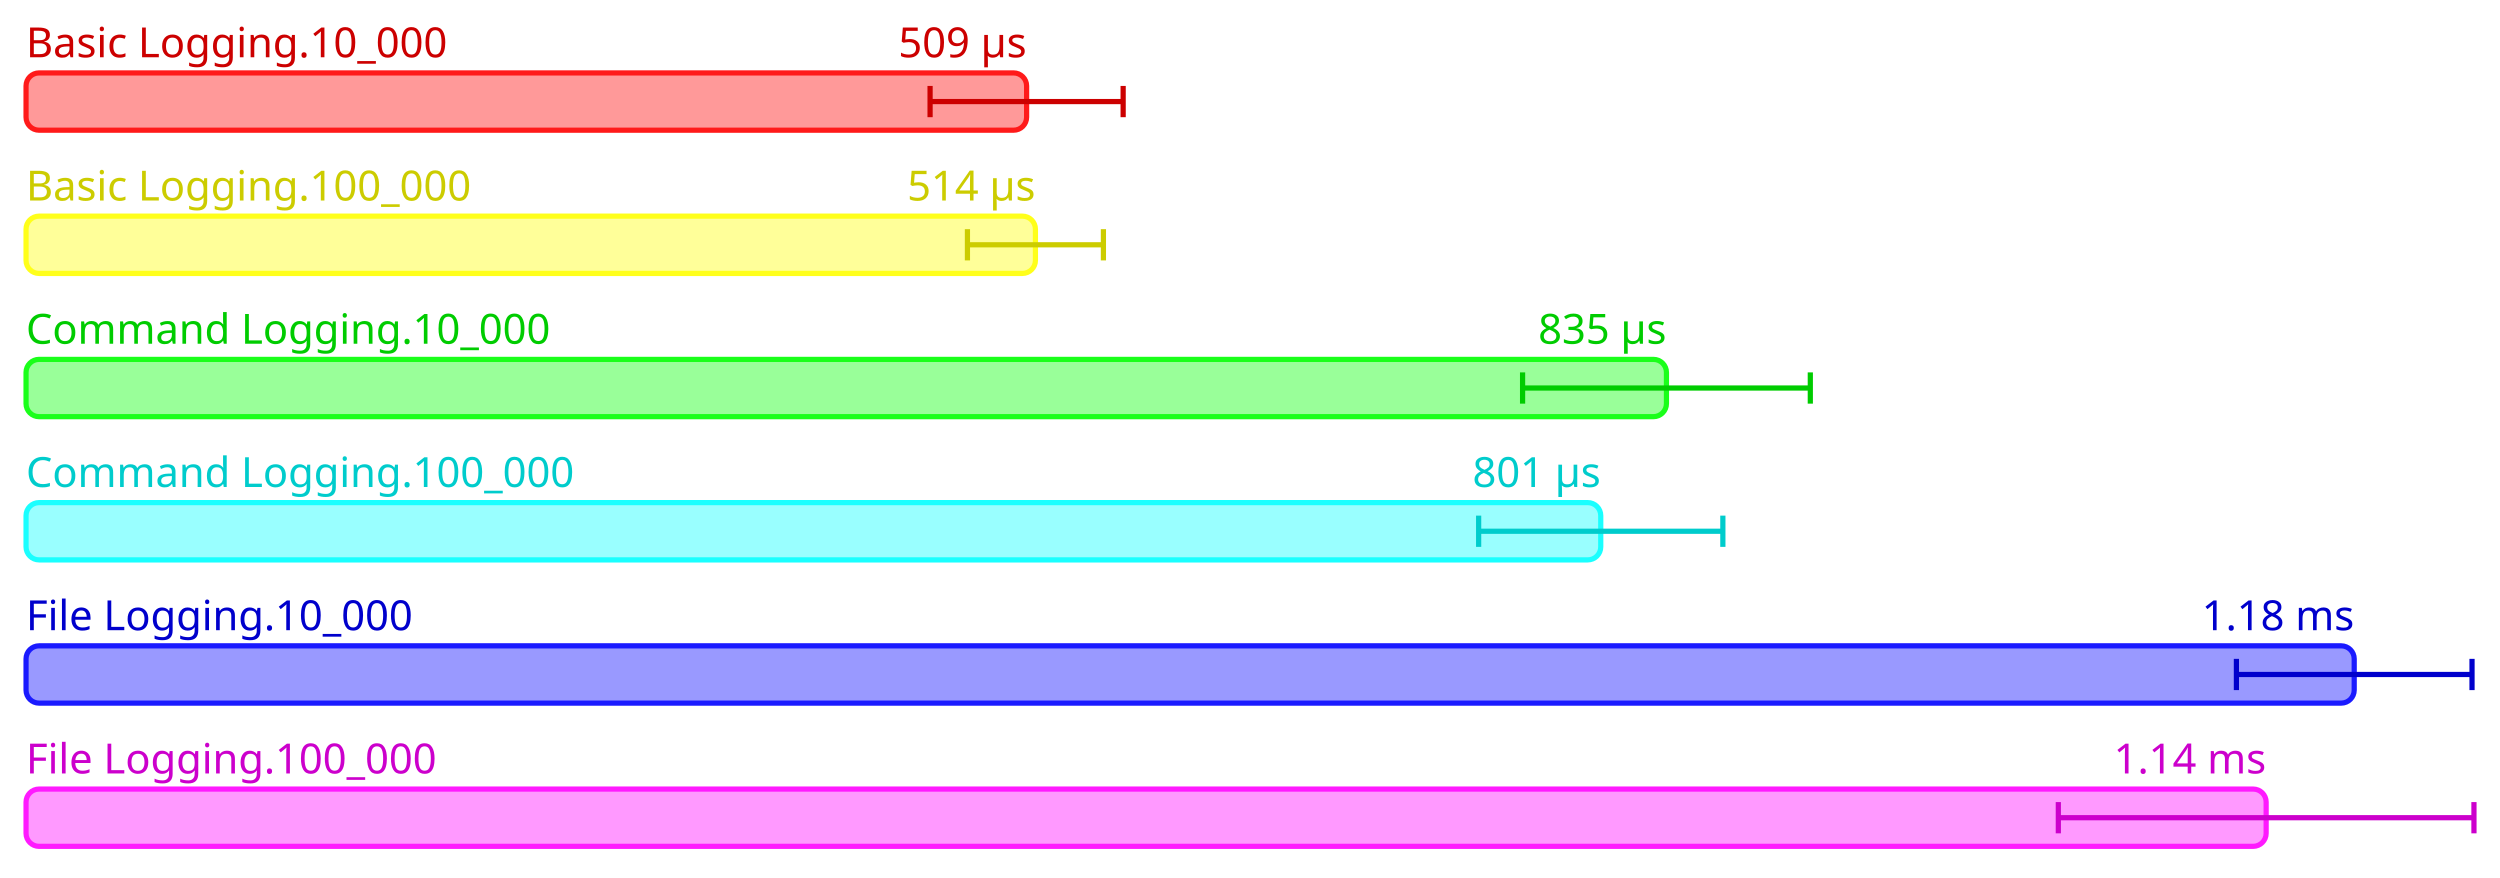
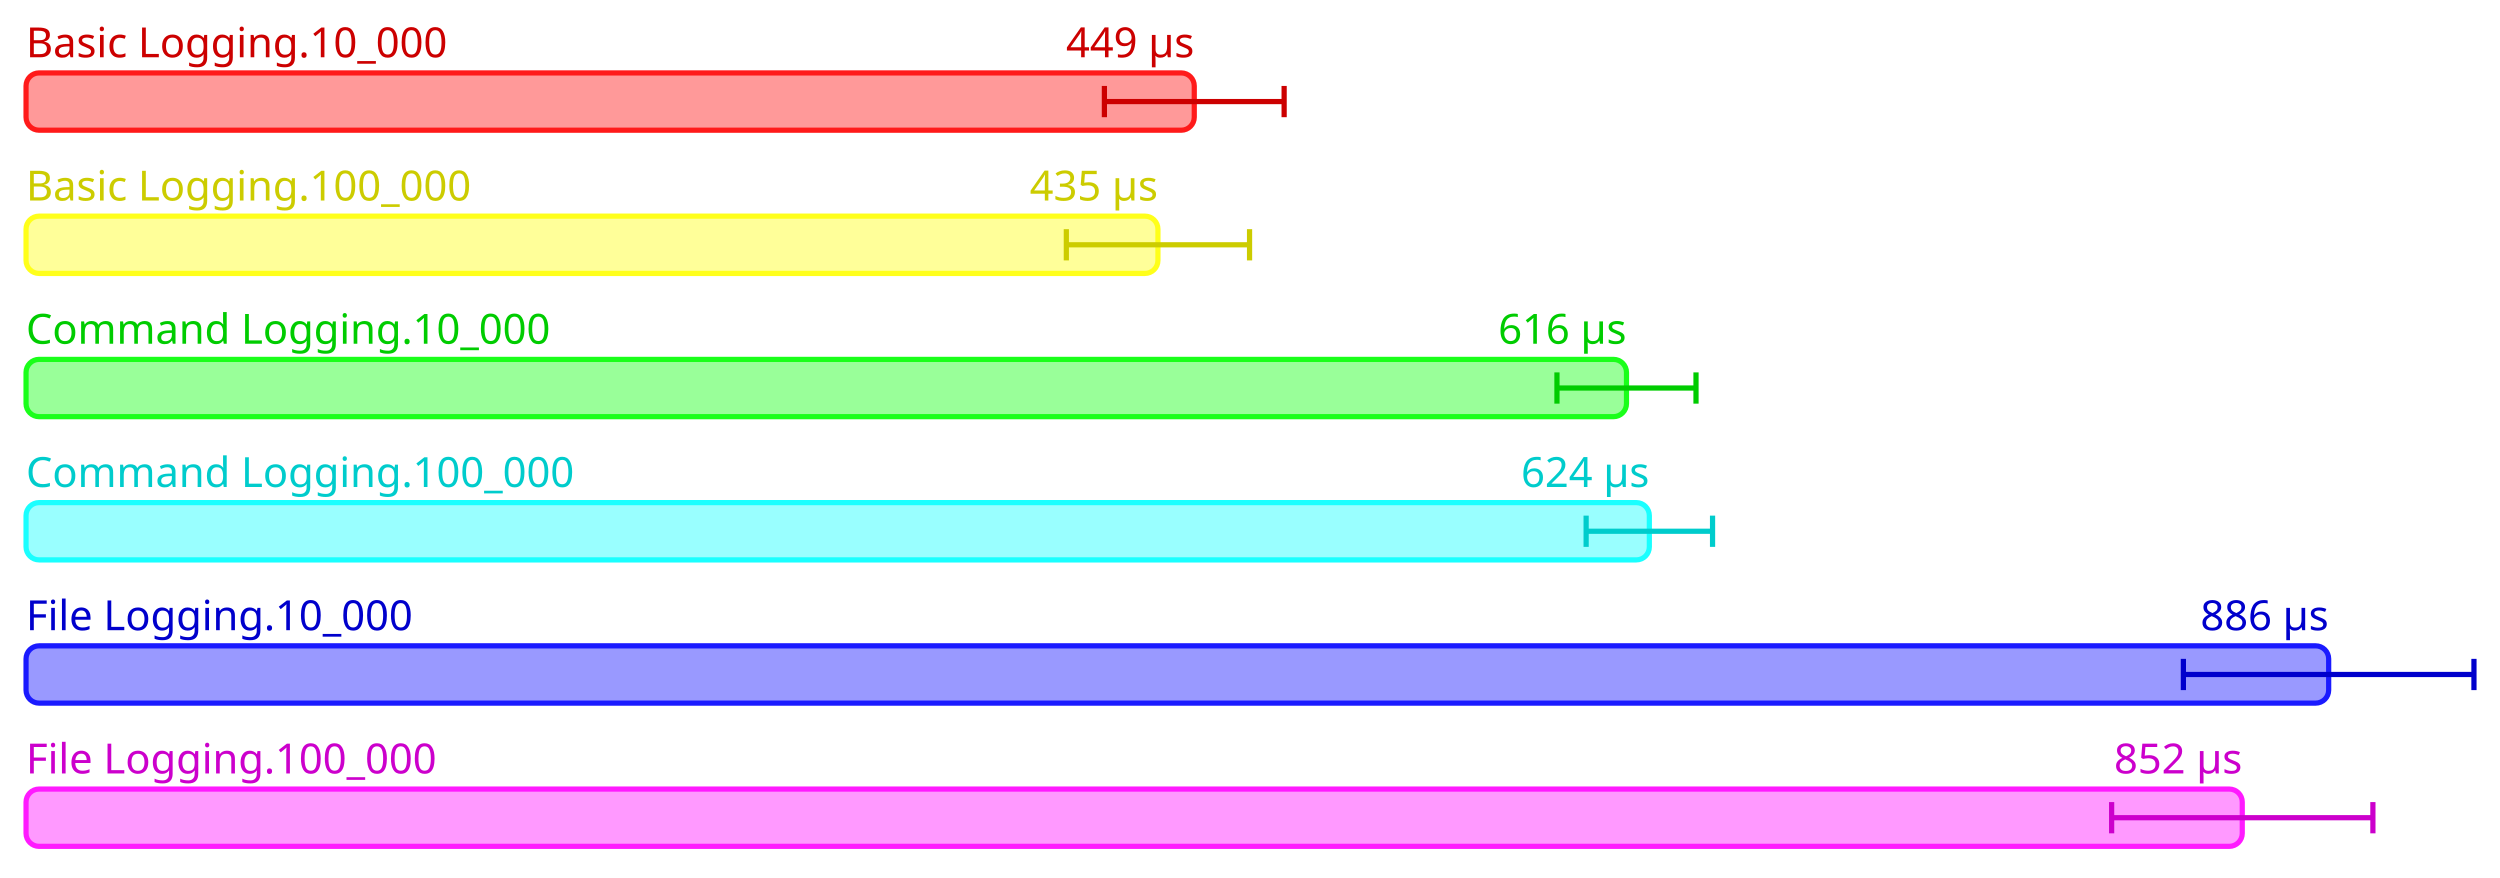
<svg xmlns="http://www.w3.org/2000/svg" height="337" width="960.0" font-size="16" font-family="sans-serif" stroke-width="2">
  <g transform="translate(10.0 0)">
    <g fill="hsl(0, 100%, 40%)">
      <text y="22">Basic Logging.10_000</text>
-       <text y="22" x="384.22" text-anchor="end">509  μs</text>
+       <text y="22" x="448.598" text-anchor="end">449  μs</text>
    </g>
    <g>
-       <rect y="28" rx="5" height="22" width="384.22" fill="hsl(0, 100%, 80%)" stroke="hsl(0, 100%, 55%)" />
+       <rect y="28" rx="5" height="22" width="448.598" fill="hsl(0, 100%, 80%)" stroke="hsl(0, 100%, 55%)" />
      <g stroke="hsl(0, 100%, 40%)">
-         <line x1="347.15" x2="421.289" y1="39" y2="39" />
-         <line x1="347.15" x2="347.15" y1="33" y2="45" />
-         <line x1="421.289" x2="421.289" y1="33" y2="45" />
+         <line x1="414.086" x2="483.109" y1="39" y2="39" />
+         <line x1="414.086" x2="414.086" y1="33" y2="45" />
+         <line x1="483.109" x2="483.109" y1="33" y2="45" />
      </g>
    </g>
    <g fill="hsl(60, 100%, 40%)">
      <text y="77">Basic Logging.100_000</text>
-       <text y="77" x="387.603" text-anchor="end">514  μs</text>
+       <text y="77" x="434.649" text-anchor="end">435  μs</text>
    </g>
    <g>
-       <rect y="83" rx="5" height="22" width="387.603" fill="hsl(60, 100%, 80%)" stroke="hsl(60, 100%, 55%)" />
+       <rect y="83" rx="5" height="22" width="434.649" fill="hsl(60, 100%, 80%)" stroke="hsl(60, 100%, 55%)" />
      <g stroke="hsl(60, 100%, 40%)">
-         <line x1="361.494" x2="413.713" y1="94" y2="94" />
-         <line x1="361.494" x2="361.494" y1="88" y2="100" />
-         <line x1="413.713" x2="413.713" y1="88" y2="100" />
+         <line x1="399.47" x2="469.827" y1="94" y2="94" />
+         <line x1="399.47" x2="399.47" y1="88" y2="100" />
+         <line x1="469.827" x2="469.827" y1="88" y2="100" />
      </g>
    </g>
    <g fill="hsl(120, 100%, 40%)">
      <text y="132">Command Logging.10_000</text>
-       <text y="132" x="629.915" text-anchor="end">835  μs</text>
+       <text y="132" x="614.569" text-anchor="end">616  μs</text>
    </g>
    <g>
-       <rect y="138" rx="5" height="22" width="629.915" fill="hsl(120, 100%, 80%)" stroke="hsl(120, 100%, 55%)" />
+       <rect y="138" rx="5" height="22" width="614.569" fill="hsl(120, 100%, 80%)" stroke="hsl(120, 100%, 55%)" />
      <g stroke="hsl(120, 100%, 40%)">
-         <line x1="574.67" x2="685.159" y1="149" y2="149" />
-         <line x1="574.67" x2="574.67" y1="143" y2="155" />
-         <line x1="685.159" x2="685.159" y1="143" y2="155" />
+         <line x1="587.873" x2="641.265" y1="149" y2="149" />
+         <line x1="587.873" x2="587.873" y1="143" y2="155" />
+         <line x1="641.265" x2="641.265" y1="143" y2="155" />
      </g>
    </g>
    <g fill="hsl(180, 100%, 40%)">
      <text y="187">Command Logging.100_000</text>
-       <text y="187" x="604.688" text-anchor="end">801  μs</text>
+       <text y="187" x="623.347" text-anchor="end">624  μs</text>
    </g>
    <g>
-       <rect y="193" rx="5" height="22" width="604.688" fill="hsl(180, 100%, 80%)" stroke="hsl(180, 100%, 55%)" />
+       <rect y="193" rx="5" height="22" width="623.347" fill="hsl(180, 100%, 80%)" stroke="hsl(180, 100%, 55%)" />
      <g stroke="hsl(180, 100%, 40%)">
-         <line x1="557.799" x2="651.576" y1="204" y2="204" />
-         <line x1="557.799" x2="557.799" y1="198" y2="210" />
-         <line x1="651.576" x2="651.576" y1="198" y2="210" />
+         <line x1="599.074" x2="647.619" y1="204" y2="204" />
+         <line x1="599.074" x2="599.074" y1="198" y2="210" />
+         <line x1="647.619" x2="647.619" y1="198" y2="210" />
      </g>
    </g>
    <g fill="hsl(240, 100%, 40%)">
      <text y="242">File Logging.10_000</text>
-       <text y="242" x="894.017" text-anchor="end">1.18 ms</text>
+       <text y="242" x="884.21" text-anchor="end">886  μs</text>
    </g>
    <g>
-       <rect y="248" rx="5" height="22" width="894.017" fill="hsl(240, 100%, 80%)" stroke="hsl(240, 100%, 55%)" />
+       <rect y="248" rx="5" height="22" width="884.21" fill="hsl(240, 100%, 80%)" stroke="hsl(240, 100%, 55%)" />
      <g stroke="hsl(240, 100%, 40%)">
-         <line x1="848.778" x2="939.256" y1="259" y2="259" />
-         <line x1="848.778" x2="848.778" y1="253" y2="265" />
-         <line x1="939.256" x2="939.256" y1="253" y2="265" />
+         <line x1="828.42" x2="940.0" y1="259" y2="259" />
+         <line x1="828.42" x2="828.42" y1="253" y2="265" />
+         <line x1="940.0" x2="940.0" y1="253" y2="265" />
      </g>
    </g>
    <g fill="hsl(300, 100%, 40%)">
      <text y="297">File Logging.100_000</text>
-       <text y="297" x="860.199" text-anchor="end">1.14 ms</text>
+       <text y="297" x="851.029" text-anchor="end">852  μs</text>
    </g>
    <g>
-       <rect y="303" rx="5" height="22" width="860.199" fill="hsl(300, 100%, 80%)" stroke="hsl(300, 100%, 55%)" />
+       <rect y="303" rx="5" height="22" width="851.029" fill="hsl(300, 100%, 80%)" stroke="hsl(300, 100%, 55%)" />
      <g stroke="hsl(300, 100%, 40%)">
-         <line x1="780.398" x2="940.0" y1="314" y2="314" />
-         <line x1="780.398" x2="780.398" y1="308" y2="320" />
-         <line x1="940.0" x2="940.0" y1="308" y2="320" />
+         <line x1="800.867" x2="901.191" y1="314" y2="314" />
+         <line x1="800.867" x2="800.867" y1="308" y2="320" />
+         <line x1="901.191" x2="901.191" y1="308" y2="320" />
      </g>
    </g>
  </g>
</svg>
